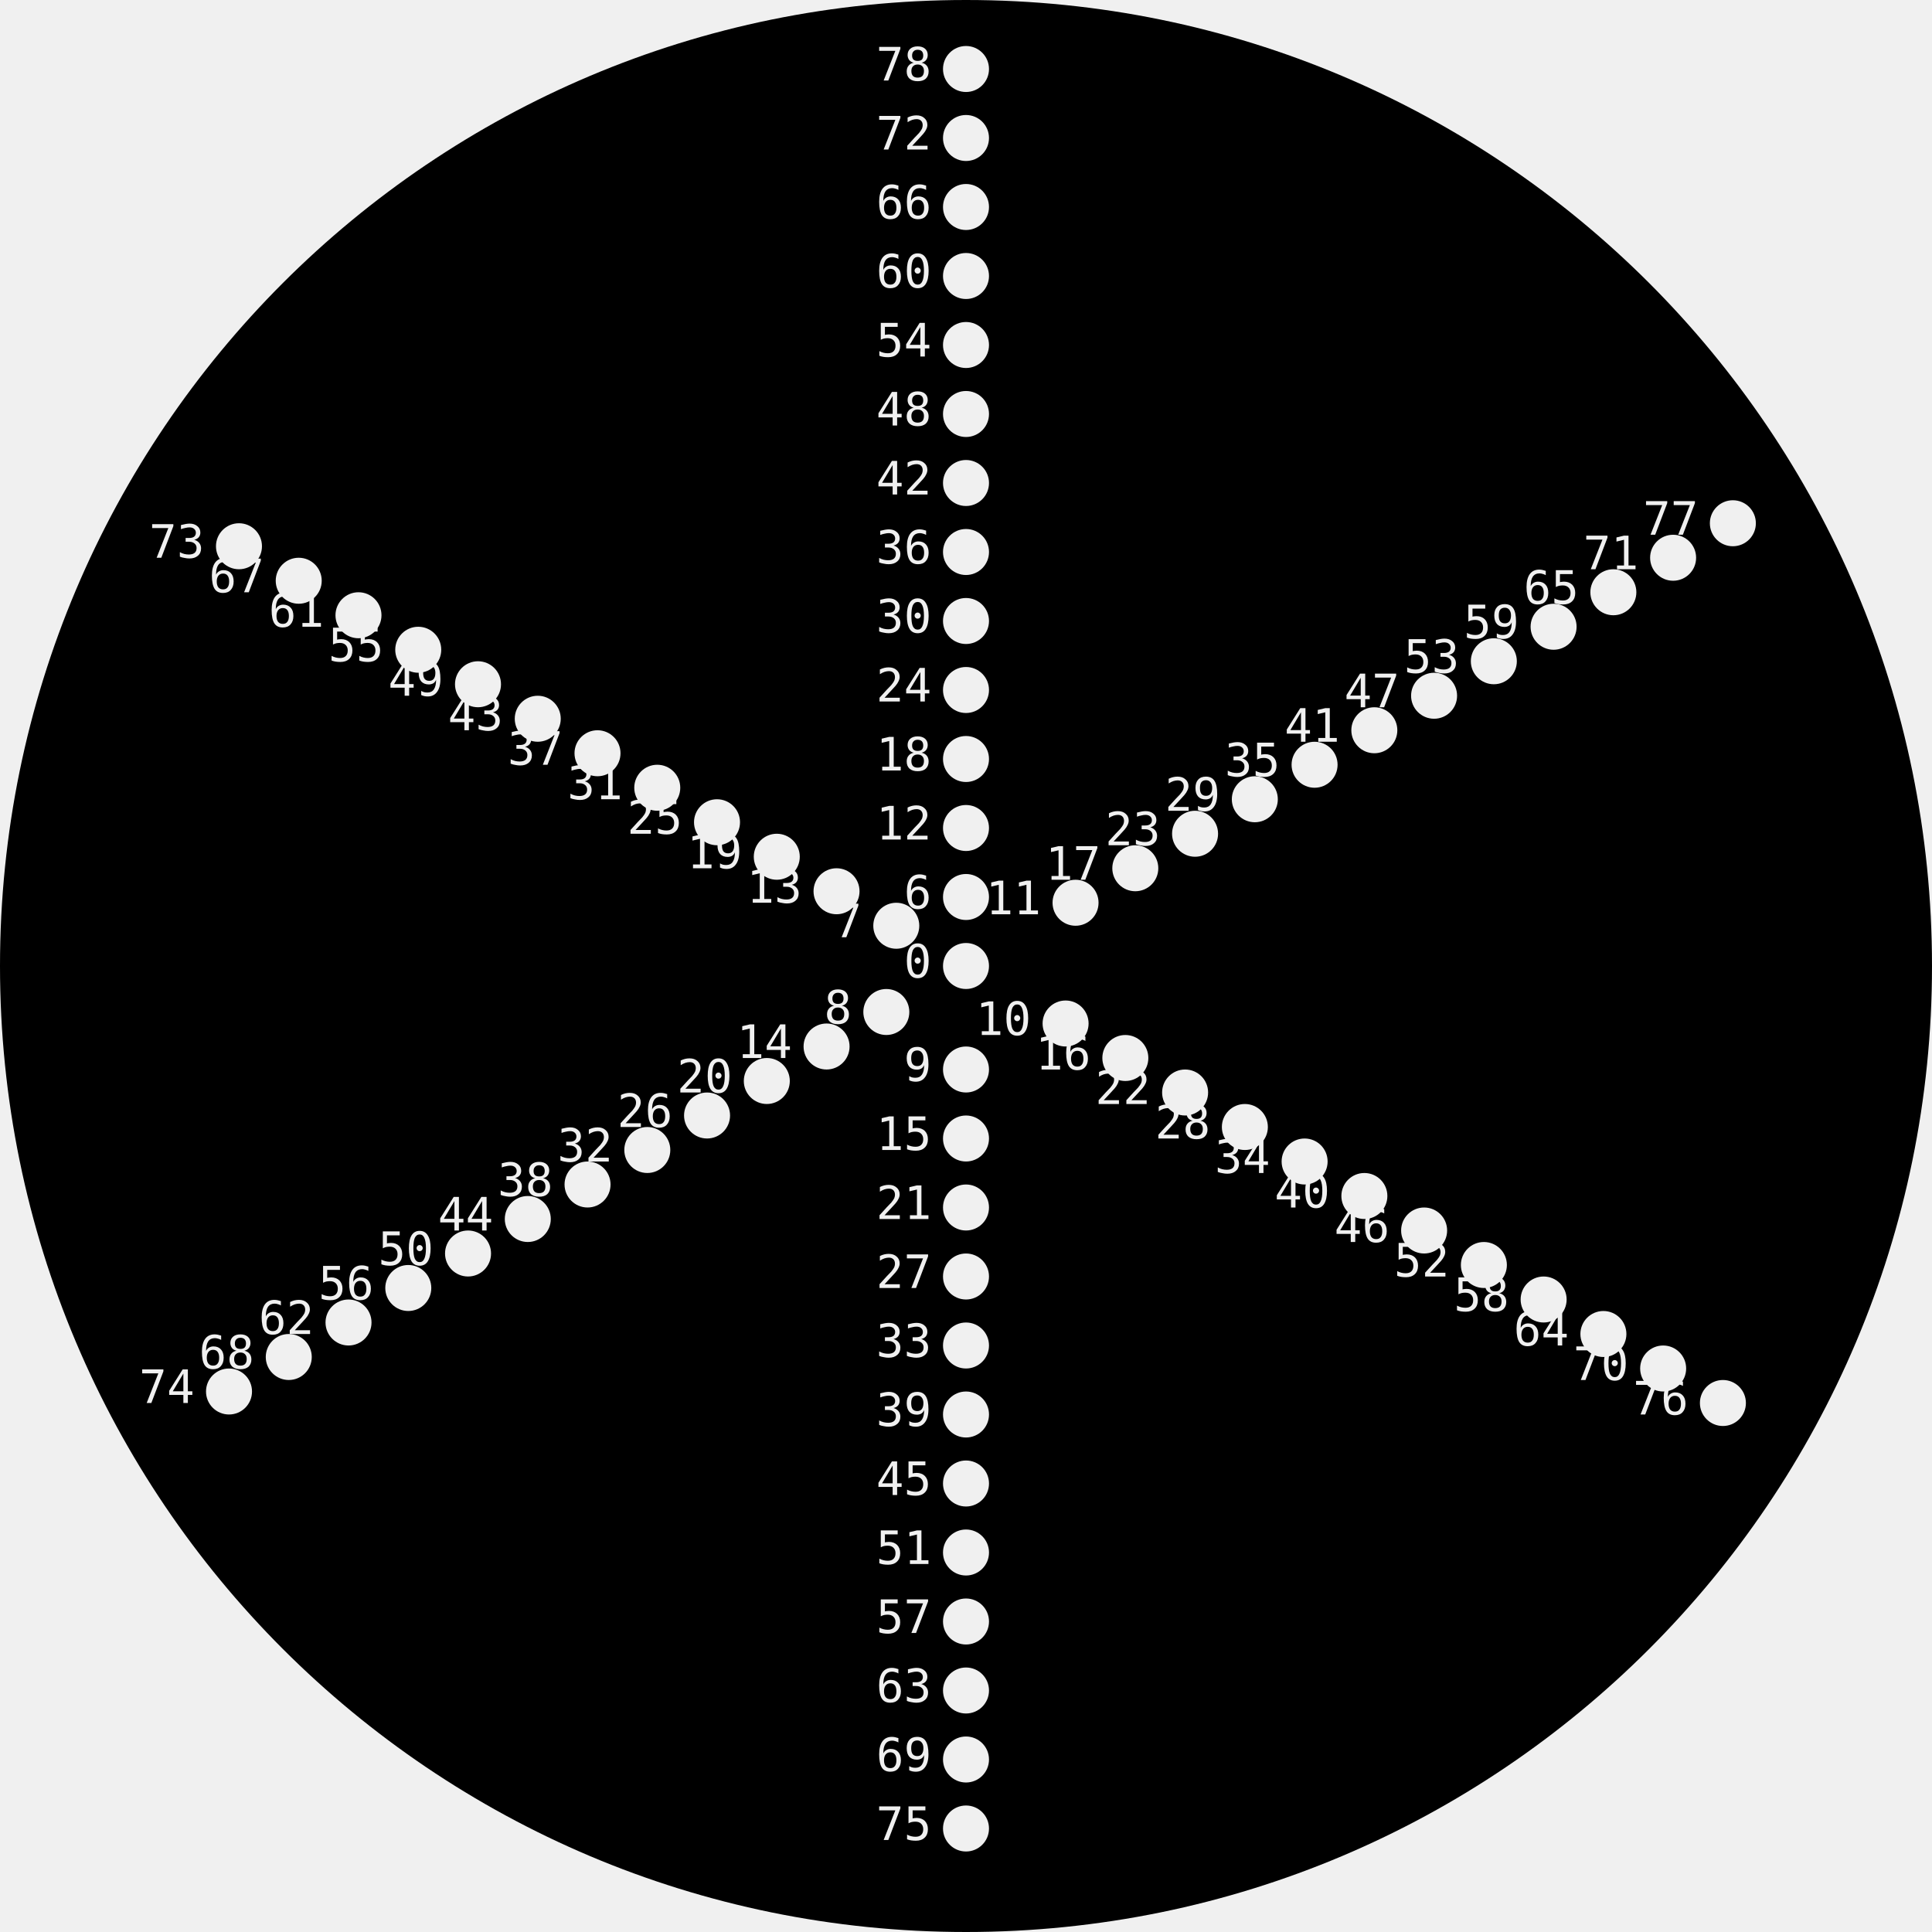
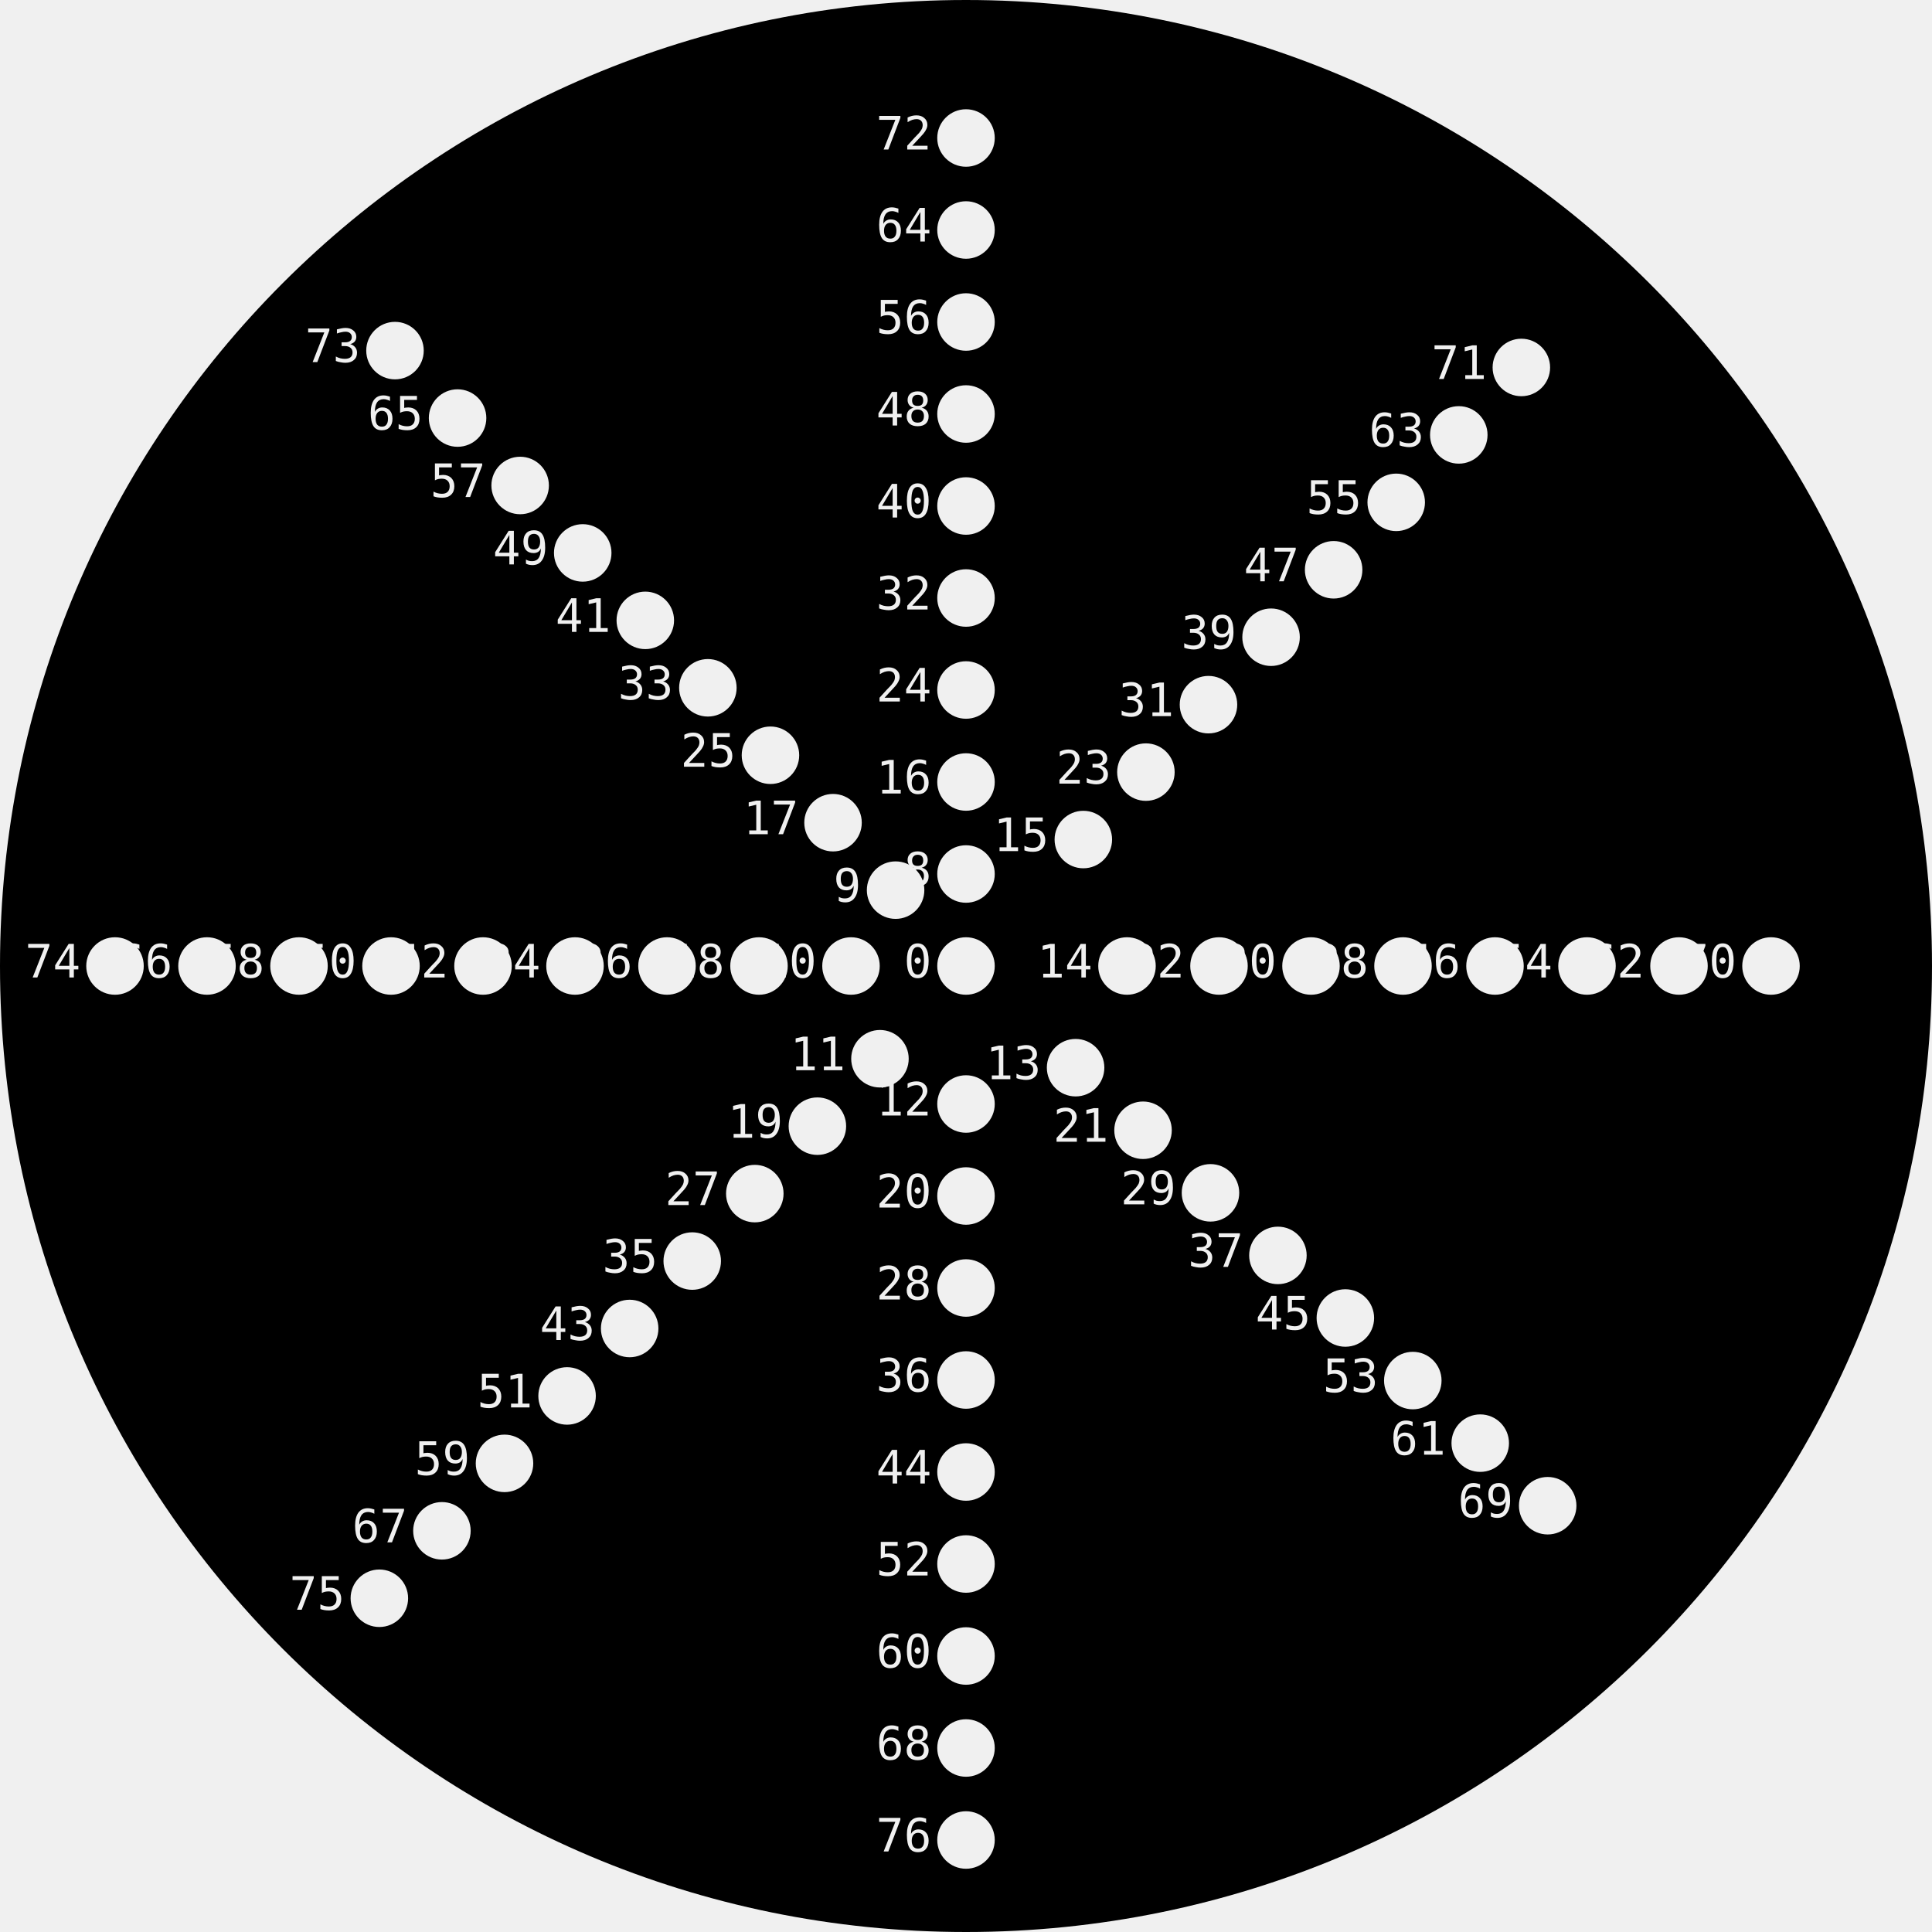
<svg xmlns="http://www.w3.org/2000/svg" xmlns:ns1="http://nathanfriend.io/inspiral">
  <style>
    text {
      font-family: monospace;
      font-size: 4px;
    }
  </style>
  <g>
    <mask id="holes">
      <rect width="100%" height="100%" fill="white" />
-       <circle cx="84" cy="84" r="2" ns1:hole-name="0" ns1:hole-text-position-angle="3.141592653589793" ns1:hole-text-rotation-angle="0" />
+       <circle cx="84" cy="84" r="2.5" ns1:hole-name="0" ns1:hole-text-position-angle="3.141592653589793" ns1:hole-text-rotation-angle="0" />
      <text x="81" y="85" text-anchor="end">0</text>
-       <circle cx="84" cy="78" r="2" ns1:hole-name="6" ns1:hole-text-position-angle="3.141592653589793" ns1:hole-text-rotation-angle="0" />
-       <text x="81" y="79" text-anchor="end">6</text>
-       <circle cx="84" cy="72" r="2" ns1:hole-name="12" ns1:hole-text-position-angle="3.141592653589793" ns1:hole-text-rotation-angle="0" />
-       <text x="81" y="73" text-anchor="end">12</text>
-       <circle cx="84" cy="66" r="2" ns1:hole-name="18" ns1:hole-text-position-angle="3.141592653589793" ns1:hole-text-rotation-angle="0" />
-       <text x="81" y="67" text-anchor="end">18</text>
-       <circle cx="84" cy="60" r="2" ns1:hole-name="24" ns1:hole-text-position-angle="3.141592653589793" ns1:hole-text-rotation-angle="0" />
+       <circle cx="84" cy="76" r="2.5" ns1:hole-name="8" ns1:hole-text-position-angle="3.141592653589793" ns1:hole-text-rotation-angle="0" />
+       <text x="81" y="77" text-anchor="end">8</text>
+       <circle cx="84" cy="68" r="2.5" ns1:hole-name="16" ns1:hole-text-position-angle="3.141592653589793" ns1:hole-text-rotation-angle="0" />
+       <text x="81" y="69" text-anchor="end">16</text>
+       <circle cx="84" cy="60" r="2.5" ns1:hole-name="24" ns1:hole-text-position-angle="3.141592653589793" ns1:hole-text-rotation-angle="0" />
      <text x="81" y="61" text-anchor="end">24</text>
-       <circle cx="84" cy="54" r="2" ns1:hole-name="30" ns1:hole-text-position-angle="3.141592653589793" ns1:hole-text-rotation-angle="0" />
-       <text x="81" y="55" text-anchor="end">30</text>
-       <circle cx="84" cy="48" r="2" ns1:hole-name="36" ns1:hole-text-position-angle="3.141592653589793" ns1:hole-text-rotation-angle="0" />
-       <text x="81" y="49" text-anchor="end">36</text>
-       <circle cx="84" cy="42" r="2" ns1:hole-name="42" ns1:hole-text-position-angle="3.141592653589793" ns1:hole-text-rotation-angle="0" />
-       <text x="81" y="43" text-anchor="end">42</text>
-       <circle cx="84" cy="36" r="2" ns1:hole-name="48" ns1:hole-text-position-angle="3.141592653589793" ns1:hole-text-rotation-angle="0" />
+       <circle cx="84" cy="52" r="2.5" ns1:hole-name="32" ns1:hole-text-position-angle="3.141592653589793" ns1:hole-text-rotation-angle="0" />
+       <text x="81" y="53" text-anchor="end">32</text>
+       <circle cx="84" cy="44" r="2.5" ns1:hole-name="40" ns1:hole-text-position-angle="3.141592653589793" ns1:hole-text-rotation-angle="0" />
+       <text x="81" y="45" text-anchor="end">40</text>
+       <circle cx="84" cy="36" r="2.5" ns1:hole-name="48" ns1:hole-text-position-angle="3.141592653589793" ns1:hole-text-rotation-angle="0" />
      <text x="81" y="37" text-anchor="end">48</text>
-       <circle cx="84" cy="30" r="2" ns1:hole-name="54" ns1:hole-text-position-angle="3.141592653589793" ns1:hole-text-rotation-angle="0" />
-       <text x="81" y="31" text-anchor="end">54</text>
-       <circle cx="84" cy="24" r="2" ns1:hole-name="60" ns1:hole-text-position-angle="3.141592653589793" ns1:hole-text-rotation-angle="0" />
-       <text x="81" y="25" text-anchor="end">60</text>
-       <circle cx="84" cy="18" r="2" ns1:hole-name="66" ns1:hole-text-position-angle="3.141592653589793" ns1:hole-text-rotation-angle="0" />
-       <text x="81" y="19" text-anchor="end">66</text>
-       <circle cx="84" cy="12" r="2" ns1:hole-name="72" ns1:hole-text-position-angle="3.141592653589793" ns1:hole-text-rotation-angle="0" />
+       <circle cx="84" cy="28" r="2.5" ns1:hole-name="56" ns1:hole-text-position-angle="3.141592653589793" ns1:hole-text-rotation-angle="0" />
+       <text x="81" y="29" text-anchor="end">56</text>
+       <circle cx="84" cy="20" r="2.5" ns1:hole-name="64" ns1:hole-text-position-angle="3.141592653589793" ns1:hole-text-rotation-angle="0" />
+       <text x="81" y="21" text-anchor="end">64</text>
+       <circle cx="84" cy="12" r="2.5" ns1:hole-name="72" ns1:hole-text-position-angle="3.141592653589793" ns1:hole-text-rotation-angle="0" />
      <text x="81" y="13" text-anchor="end">72</text>
-       <circle cx="84" cy="6" r="2" ns1:hole-name="78" ns1:hole-text-position-angle="3.141592653589793" ns1:hole-text-rotation-angle="0" />
-       <text x="81" y="7" text-anchor="end">78</text>
-       <circle cx="77.938" cy="80.5" r="2" ns1:hole-name="7" ns1:hole-text-position-angle="4.188790204786391" ns1:hole-text-rotation-angle="1.0471975511965979" />
-       <text x="74.938" y="81.5" text-anchor="end">7</text>
-       <circle cx="72.742" cy="77.5" r="2" ns1:hole-name="13" ns1:hole-text-position-angle="4.188790204786391" ns1:hole-text-rotation-angle="1.0471975511965979" />
-       <text x="69.742" y="78.5" text-anchor="end">13</text>
-       <circle cx="67.546" cy="74.5" r="2" ns1:hole-name="19" ns1:hole-text-position-angle="4.188790204786391" ns1:hole-text-rotation-angle="1.0471975511965979" />
-       <text x="64.546" y="75.5" text-anchor="end">19</text>
-       <circle cx="62.349" cy="71.5" r="2" ns1:hole-name="25" ns1:hole-text-position-angle="4.188790204786391" ns1:hole-text-rotation-angle="1.0471975511965979" />
-       <text x="59.349" y="72.5" text-anchor="end">25</text>
-       <circle cx="57.153" cy="68.5" r="2" ns1:hole-name="31" ns1:hole-text-position-angle="4.188790204786391" ns1:hole-text-rotation-angle="1.0471975511965979" />
-       <text x="54.153" y="69.5" text-anchor="end">31</text>
-       <circle cx="51.957" cy="65.5" r="2" ns1:hole-name="37" ns1:hole-text-position-angle="4.188790204786391" ns1:hole-text-rotation-angle="1.0471975511965979" />
-       <text x="48.957" y="66.5" text-anchor="end">37</text>
-       <circle cx="46.761" cy="62.5" r="2" ns1:hole-name="43" ns1:hole-text-position-angle="4.188790204786391" ns1:hole-text-rotation-angle="1.0471975511965979" />
-       <text x="43.761" y="63.5" text-anchor="end">43</text>
-       <circle cx="41.565" cy="59.5" r="2" ns1:hole-name="49" ns1:hole-text-position-angle="4.188790204786391" ns1:hole-text-rotation-angle="1.0471975511965979" />
-       <text x="38.565" y="60.5" text-anchor="end">49</text>
-       <circle cx="36.369" cy="56.5" r="2" ns1:hole-name="55" ns1:hole-text-position-angle="4.188790204786391" ns1:hole-text-rotation-angle="1.0471975511965979" />
-       <text x="33.369" y="57.5" text-anchor="end">55</text>
-       <circle cx="31.172" cy="53.5" r="2" ns1:hole-name="61" ns1:hole-text-position-angle="4.188790204786391" ns1:hole-text-rotation-angle="1.0471975511965979" />
-       <text x="28.172" y="54.5" text-anchor="end">61</text>
-       <circle cx="25.976" cy="50.5" r="2" ns1:hole-name="67" ns1:hole-text-position-angle="4.188790204786391" ns1:hole-text-rotation-angle="1.0471975511965979" />
-       <text x="22.976" y="51.5" text-anchor="end">67</text>
-       <circle cx="20.78" cy="47.5" r="2" ns1:hole-name="73" ns1:hole-text-position-angle="4.188790204786391" ns1:hole-text-rotation-angle="1.0471975511965979" />
-       <text x="17.78" y="48.5" text-anchor="end">73</text>
-       <circle cx="77.072" cy="88" r="2" ns1:hole-name="8" ns1:hole-text-position-angle="5.235987755982989" ns1:hole-text-rotation-angle="2.0943951023931957" />
-       <text x="74.072" y="89" text-anchor="end">8</text>
-       <circle cx="71.876" cy="91" r="2" ns1:hole-name="14" ns1:hole-text-position-angle="5.235987755982989" ns1:hole-text-rotation-angle="2.0943951023931957" />
-       <text x="68.876" y="92" text-anchor="end">14</text>
-       <circle cx="66.679" cy="94" r="2" ns1:hole-name="20" ns1:hole-text-position-angle="5.235987755982989" ns1:hole-text-rotation-angle="2.0943951023931957" />
-       <text x="63.679" y="95" text-anchor="end">20</text>
-       <circle cx="61.483" cy="97" r="2" ns1:hole-name="26" ns1:hole-text-position-angle="5.235987755982989" ns1:hole-text-rotation-angle="2.0943951023931957" />
-       <text x="58.483" y="98" text-anchor="end">26</text>
-       <circle cx="56.287" cy="100" r="2" ns1:hole-name="32" ns1:hole-text-position-angle="5.235987755982989" ns1:hole-text-rotation-angle="2.0943951023931957" />
-       <text x="53.287" y="101" text-anchor="end">32</text>
-       <circle cx="51.091" cy="103" r="2" ns1:hole-name="38" ns1:hole-text-position-angle="5.235987755982989" ns1:hole-text-rotation-angle="2.0943951023931957" />
-       <text x="48.091" y="104" text-anchor="end">38</text>
-       <circle cx="45.895" cy="106" r="2" ns1:hole-name="44" ns1:hole-text-position-angle="5.235987755982989" ns1:hole-text-rotation-angle="2.0943951023931957" />
-       <text x="42.895" y="107" text-anchor="end">44</text>
-       <circle cx="40.699" cy="109" r="2" ns1:hole-name="50" ns1:hole-text-position-angle="5.235987755982989" ns1:hole-text-rotation-angle="2.0943951023931957" />
-       <text x="37.699" y="110" text-anchor="end">50</text>
-       <circle cx="35.503" cy="112" r="2" ns1:hole-name="56" ns1:hole-text-position-angle="5.235987755982989" ns1:hole-text-rotation-angle="2.0943951023931957" />
-       <text x="32.503" y="113" text-anchor="end">56</text>
-       <circle cx="30.306" cy="115" r="2" ns1:hole-name="62" ns1:hole-text-position-angle="5.235987755982989" ns1:hole-text-rotation-angle="2.0943951023931957" />
-       <text x="27.306" y="116" text-anchor="end">62</text>
-       <circle cx="25.11" cy="118" r="2" ns1:hole-name="68" ns1:hole-text-position-angle="5.235987755982989" ns1:hole-text-rotation-angle="2.0943951023931957" />
-       <text x="22.11" y="119" text-anchor="end">68</text>
-       <circle cx="19.914" cy="121" r="2" ns1:hole-name="74" ns1:hole-text-position-angle="5.235987755982989" ns1:hole-text-rotation-angle="2.0943951023931957" />
-       <text x="16.914" y="122" text-anchor="end">74</text>
-       <circle cx="84" cy="93" r="2" ns1:hole-name="9" ns1:hole-text-position-angle="6.283185307179586" ns1:hole-text-rotation-angle="3.141592653589793" />
-       <text x="81" y="94" text-anchor="end">9</text>
-       <circle cx="84" cy="99" r="2" ns1:hole-name="15" ns1:hole-text-position-angle="6.283185307179586" ns1:hole-text-rotation-angle="3.141592653589793" />
-       <text x="81" y="100" text-anchor="end">15</text>
-       <circle cx="84" cy="105" r="2" ns1:hole-name="21" ns1:hole-text-position-angle="6.283185307179586" ns1:hole-text-rotation-angle="3.141592653589793" />
-       <text x="81" y="106" text-anchor="end">21</text>
-       <circle cx="84" cy="111" r="2" ns1:hole-name="27" ns1:hole-text-position-angle="6.283185307179586" ns1:hole-text-rotation-angle="3.141592653589793" />
-       <text x="81" y="112" text-anchor="end">27</text>
-       <circle cx="84" cy="117" r="2" ns1:hole-name="33" ns1:hole-text-position-angle="6.283185307179586" ns1:hole-text-rotation-angle="3.141592653589793" />
-       <text x="81" y="118" text-anchor="end">33</text>
-       <circle cx="84" cy="123" r="2" ns1:hole-name="39" ns1:hole-text-position-angle="6.283185307179586" ns1:hole-text-rotation-angle="3.141592653589793" />
-       <text x="81" y="124" text-anchor="end">39</text>
-       <circle cx="84" cy="129" r="2" ns1:hole-name="45" ns1:hole-text-position-angle="6.283185307179586" ns1:hole-text-rotation-angle="3.141592653589793" />
-       <text x="81" y="130" text-anchor="end">45</text>
-       <circle cx="84" cy="135" r="2" ns1:hole-name="51" ns1:hole-text-position-angle="6.283185307179586" ns1:hole-text-rotation-angle="3.141592653589793" />
-       <text x="81" y="136" text-anchor="end">51</text>
-       <circle cx="84" cy="141" r="2" ns1:hole-name="57" ns1:hole-text-position-angle="6.283185307179586" ns1:hole-text-rotation-angle="3.141592653589793" />
-       <text x="81" y="142" text-anchor="end">57</text>
-       <circle cx="84" cy="147" r="2" ns1:hole-name="63" ns1:hole-text-position-angle="6.283185307179586" ns1:hole-text-rotation-angle="3.141592653589793" />
-       <text x="81" y="148" text-anchor="end">63</text>
-       <circle cx="84" cy="153" r="2" ns1:hole-name="69" ns1:hole-text-position-angle="6.283185307179586" ns1:hole-text-rotation-angle="3.141592653589793" />
-       <text x="81" y="154" text-anchor="end">69</text>
-       <circle cx="84" cy="159" r="2" ns1:hole-name="75" ns1:hole-text-position-angle="6.283185307179586" ns1:hole-text-rotation-angle="3.141592653589793" />
-       <text x="81" y="160" text-anchor="end">75</text>
-       <circle cx="92.66" cy="89" r="2" ns1:hole-name="10" ns1:hole-text-position-angle="7.3303828583761845" ns1:hole-text-rotation-angle="4.188790204786391" />
-       <text x="89.66" y="90" text-anchor="end">10</text>
-       <circle cx="97.856" cy="92" r="2" ns1:hole-name="16" ns1:hole-text-position-angle="7.3303828583761845" ns1:hole-text-rotation-angle="4.188790204786391" />
-       <text x="94.856" y="93" text-anchor="end">16</text>
-       <circle cx="103.053" cy="95" r="2" ns1:hole-name="22" ns1:hole-text-position-angle="7.3303828583761845" ns1:hole-text-rotation-angle="4.188790204786391" />
-       <text x="100.053" y="96" text-anchor="end">22</text>
-       <circle cx="108.249" cy="98" r="2" ns1:hole-name="28" ns1:hole-text-position-angle="7.3303828583761845" ns1:hole-text-rotation-angle="4.188790204786391" />
-       <text x="105.249" y="99" text-anchor="end">28</text>
-       <circle cx="113.445" cy="101" r="2" ns1:hole-name="34" ns1:hole-text-position-angle="7.3303828583761845" ns1:hole-text-rotation-angle="4.188790204786391" />
-       <text x="110.445" y="102" text-anchor="end">34</text>
-       <circle cx="118.641" cy="104" r="2" ns1:hole-name="40" ns1:hole-text-position-angle="7.3303828583761845" ns1:hole-text-rotation-angle="4.188790204786391" />
-       <text x="115.641" y="105" text-anchor="end">40</text>
-       <circle cx="123.837" cy="107" r="2" ns1:hole-name="46" ns1:hole-text-position-angle="7.3303828583761845" ns1:hole-text-rotation-angle="4.188790204786391" />
-       <text x="120.837" y="108" text-anchor="end">46</text>
-       <circle cx="129.033" cy="110" r="2" ns1:hole-name="52" ns1:hole-text-position-angle="7.3303828583761845" ns1:hole-text-rotation-angle="4.188790204786391" />
-       <text x="126.033" y="111" text-anchor="end">52</text>
-       <circle cx="134.229" cy="113" r="2" ns1:hole-name="58" ns1:hole-text-position-angle="7.3303828583761845" ns1:hole-text-rotation-angle="4.188790204786391" />
-       <text x="131.229" y="114" text-anchor="end">58</text>
-       <circle cx="139.426" cy="116" r="2" ns1:hole-name="64" ns1:hole-text-position-angle="7.3303828583761845" ns1:hole-text-rotation-angle="4.188790204786391" />
-       <text x="136.426" y="117" text-anchor="end">64</text>
-       <circle cx="144.622" cy="119" r="2" ns1:hole-name="70" ns1:hole-text-position-angle="7.3303828583761845" ns1:hole-text-rotation-angle="4.188790204786391" />
-       <text x="141.622" y="120" text-anchor="end">70</text>
-       <circle cx="149.818" cy="122" r="2" ns1:hole-name="76" ns1:hole-text-position-angle="7.3303828583761845" ns1:hole-text-rotation-angle="4.188790204786391" />
-       <text x="146.818" y="123" text-anchor="end">76</text>
-       <circle cx="93.526" cy="78.5" r="2" ns1:hole-name="11" ns1:hole-text-position-angle="8.377580409572783" ns1:hole-text-rotation-angle="5.235987755982989" />
-       <text x="90.526" y="79.5" text-anchor="end">11</text>
-       <circle cx="98.722" cy="75.5" r="2" ns1:hole-name="17" ns1:hole-text-position-angle="8.377580409572783" ns1:hole-text-rotation-angle="5.235987755982989" />
-       <text x="95.722" y="76.5" text-anchor="end">17</text>
-       <circle cx="103.919" cy="72.5" r="2" ns1:hole-name="23" ns1:hole-text-position-angle="8.377580409572783" ns1:hole-text-rotation-angle="5.235987755982989" />
-       <text x="100.919" y="73.5" text-anchor="end">23</text>
-       <circle cx="109.115" cy="69.5" r="2" ns1:hole-name="29" ns1:hole-text-position-angle="8.377580409572783" ns1:hole-text-rotation-angle="5.235987755982989" />
-       <text x="106.115" y="70.5" text-anchor="end">29</text>
-       <circle cx="114.311" cy="66.5" r="2" ns1:hole-name="35" ns1:hole-text-position-angle="8.377580409572783" ns1:hole-text-rotation-angle="5.235987755982989" />
-       <text x="111.311" y="67.5" text-anchor="end">35</text>
-       <circle cx="119.507" cy="63.5" r="2" ns1:hole-name="41" ns1:hole-text-position-angle="8.377580409572783" ns1:hole-text-rotation-angle="5.235987755982989" />
-       <text x="116.507" y="64.5" text-anchor="end">41</text>
-       <circle cx="124.703" cy="60.5" r="2" ns1:hole-name="47" ns1:hole-text-position-angle="8.377580409572783" ns1:hole-text-rotation-angle="5.235987755982989" />
-       <text x="121.703" y="61.5" text-anchor="end">47</text>
-       <circle cx="129.899" cy="57.5" r="2" ns1:hole-name="53" ns1:hole-text-position-angle="8.377580409572783" ns1:hole-text-rotation-angle="5.235987755982989" />
-       <text x="126.899" y="58.5" text-anchor="end">53</text>
-       <circle cx="135.095" cy="54.5" r="2" ns1:hole-name="59" ns1:hole-text-position-angle="8.377580409572783" ns1:hole-text-rotation-angle="5.235987755982989" />
-       <text x="132.095" y="55.5" text-anchor="end">59</text>
-       <circle cx="140.292" cy="51.5" r="2" ns1:hole-name="65" ns1:hole-text-position-angle="8.377580409572783" ns1:hole-text-rotation-angle="5.235987755982989" />
-       <text x="137.292" y="52.5" text-anchor="end">65</text>
-       <circle cx="145.488" cy="48.5" r="2" ns1:hole-name="71" ns1:hole-text-position-angle="8.377580409572783" ns1:hole-text-rotation-angle="5.235987755982989" />
-       <text x="142.488" y="49.5" text-anchor="end">71</text>
-       <circle cx="150.684" cy="45.5" r="2" ns1:hole-name="77" ns1:hole-text-position-angle="8.377580409572783" ns1:hole-text-rotation-angle="5.235987755982989" />
-       <text x="147.684" y="46.5" text-anchor="end">77</text>
+       <circle cx="77.878" cy="77.403" r="2.5" ns1:hole-name="9" ns1:hole-text-position-angle="3.889590904444506" ns1:hole-text-rotation-angle="0.7479982508547129" />
+       <text x="74.878" y="78.403" text-anchor="end">9</text>
+       <circle cx="72.437" cy="71.538" r="2.5" ns1:hole-name="17" ns1:hole-text-position-angle="3.889590904444506" ns1:hole-text-rotation-angle="0.7479982508547129" />
+       <text x="69.437" y="72.538" text-anchor="end">17</text>
+       <circle cx="66.996" cy="65.674" r="2.5" ns1:hole-name="25" ns1:hole-text-position-angle="3.889590904444506" ns1:hole-text-rotation-angle="0.7479982508547129" />
+       <text x="63.996" y="66.674" text-anchor="end">25</text>
+       <circle cx="61.554" cy="59.809" r="2.5" ns1:hole-name="33" ns1:hole-text-position-angle="3.889590904444506" ns1:hole-text-rotation-angle="0.7479982508547129" />
+       <text x="58.554" y="60.809" text-anchor="end">33</text>
+       <circle cx="56.113" cy="53.945" r="2.5" ns1:hole-name="41" ns1:hole-text-position-angle="3.889590904444506" ns1:hole-text-rotation-angle="0.7479982508547129" />
+       <text x="53.113" y="54.945" text-anchor="end">41</text>
+       <circle cx="50.672" cy="48.08" r="2.5" ns1:hole-name="49" ns1:hole-text-position-angle="3.889590904444506" ns1:hole-text-rotation-angle="0.7479982508547129" />
+       <text x="47.672" y="49.08" text-anchor="end">49</text>
+       <circle cx="45.23" cy="42.216" r="2.5" ns1:hole-name="57" ns1:hole-text-position-angle="3.889590904444506" ns1:hole-text-rotation-angle="0.7479982508547129" />
+       <text x="42.23" y="43.216" text-anchor="end">57</text>
+       <circle cx="39.789" cy="36.352" r="2.5" ns1:hole-name="65" ns1:hole-text-position-angle="3.889590904444506" ns1:hole-text-rotation-angle="0.7479982508547129" />
+       <text x="36.789" y="37.352" text-anchor="end">65</text>
+       <circle cx="34.347" cy="30.487" r="2.5" ns1:hole-name="73" ns1:hole-text-position-angle="3.889590904444506" ns1:hole-text-rotation-angle="0.7479982508547129" />
+       <text x="31.347" y="31.487" text-anchor="end">73</text>
+       <circle cx="74" cy="84" r="2.5" ns1:hole-name="10" ns1:hole-text-position-angle="4.71238898038469" ns1:hole-text-rotation-angle="1.5707963267948966" />
+       <text x="71" y="85" text-anchor="end">10</text>
+       <circle cx="66" cy="84" r="2.5" ns1:hole-name="18" ns1:hole-text-position-angle="4.71238898038469" ns1:hole-text-rotation-angle="1.5707963267948966" />
+       <text x="63" y="85" text-anchor="end">18</text>
+       <circle cx="58" cy="84" r="2.5" ns1:hole-name="26" ns1:hole-text-position-angle="4.71238898038469" ns1:hole-text-rotation-angle="1.5707963267948966" />
+       <text x="55" y="85" text-anchor="end">26</text>
+       <circle cx="50" cy="84" r="2.5" ns1:hole-name="34" ns1:hole-text-position-angle="4.71238898038469" ns1:hole-text-rotation-angle="1.5707963267948966" />
+       <text x="47" y="85" text-anchor="end">34</text>
+       <circle cx="42" cy="84" r="2.5" ns1:hole-name="42" ns1:hole-text-position-angle="4.71238898038469" ns1:hole-text-rotation-angle="1.5707963267948966" />
+       <text x="39" y="85" text-anchor="end">42</text>
+       <circle cx="34" cy="84" r="2.5" ns1:hole-name="50" ns1:hole-text-position-angle="4.71238898038469" ns1:hole-text-rotation-angle="1.5707963267948966" />
+       <text x="31" y="85" text-anchor="end">50</text>
+       <circle cx="26" cy="84" r="2.5" ns1:hole-name="58" ns1:hole-text-position-angle="4.71238898038469" ns1:hole-text-rotation-angle="1.5707963267948966" />
+       <text x="23" y="85" text-anchor="end">58</text>
+       <circle cx="18" cy="84" r="2.5" ns1:hole-name="66" ns1:hole-text-position-angle="4.71238898038469" ns1:hole-text-rotation-angle="1.5707963267948966" />
+       <text x="15" y="85" text-anchor="end">66</text>
+       <circle cx="10" cy="84" r="2.5" ns1:hole-name="74" ns1:hole-text-position-angle="4.71238898038469" ns1:hole-text-rotation-angle="1.5707963267948966" />
+       <text x="7" y="85" text-anchor="end">74</text>
+       <circle cx="76.518" cy="92.064" r="2.5" ns1:hole-name="11" ns1:hole-text-position-angle="5.535187056324874" ns1:hole-text-rotation-angle="2.3935944027350806" />
+       <text x="73.518" y="93.064" text-anchor="end">11</text>
+       <circle cx="71.077" cy="97.928" r="2.5" ns1:hole-name="19" ns1:hole-text-position-angle="5.535187056324874" ns1:hole-text-rotation-angle="2.3935944027350806" />
+       <text x="68.077" y="98.928" text-anchor="end">19</text>
+       <circle cx="65.635" cy="103.792" r="2.5" ns1:hole-name="27" ns1:hole-text-position-angle="5.535187056324874" ns1:hole-text-rotation-angle="2.3935944027350806" />
+       <text x="62.635" y="104.792" text-anchor="end">27</text>
+       <circle cx="60.194" cy="109.657" r="2.5" ns1:hole-name="35" ns1:hole-text-position-angle="5.535187056324874" ns1:hole-text-rotation-angle="2.3935944027350806" />
+       <text x="57.194" y="110.657" text-anchor="end">35</text>
+       <circle cx="54.753" cy="115.521" r="2.5" ns1:hole-name="43" ns1:hole-text-position-angle="5.535187056324874" ns1:hole-text-rotation-angle="2.3935944027350806" />
+       <text x="51.753" y="116.521" text-anchor="end">43</text>
+       <circle cx="49.311" cy="121.386" r="2.5" ns1:hole-name="51" ns1:hole-text-position-angle="5.535187056324874" ns1:hole-text-rotation-angle="2.3935944027350806" />
+       <text x="46.311" y="122.386" text-anchor="end">51</text>
+       <circle cx="43.87" cy="127.25" r="2.5" ns1:hole-name="59" ns1:hole-text-position-angle="5.535187056324874" ns1:hole-text-rotation-angle="2.3935944027350806" />
+       <text x="40.87" y="128.25" text-anchor="end">59</text>
+       <circle cx="38.428" cy="133.114" r="2.5" ns1:hole-name="67" ns1:hole-text-position-angle="5.535187056324874" ns1:hole-text-rotation-angle="2.3935944027350806" />
+       <text x="35.428" y="134.114" text-anchor="end">67</text>
+       <circle cx="32.987" cy="138.979" r="2.5" ns1:hole-name="75" ns1:hole-text-position-angle="5.535187056324874" ns1:hole-text-rotation-angle="2.3935944027350806" />
+       <text x="29.987" y="139.979" text-anchor="end">75</text>
+       <circle cx="84" cy="96" r="2.5" ns1:hole-name="12" ns1:hole-text-position-angle="6.283185307179586" ns1:hole-text-rotation-angle="3.141592653589793" />
+       <text x="81" y="97" text-anchor="end">12</text>
+       <circle cx="84" cy="104" r="2.5" ns1:hole-name="20" ns1:hole-text-position-angle="6.283185307179586" ns1:hole-text-rotation-angle="3.141592653589793" />
+       <text x="81" y="105" text-anchor="end">20</text>
+       <circle cx="84" cy="112" r="2.5" ns1:hole-name="28" ns1:hole-text-position-angle="6.283185307179586" ns1:hole-text-rotation-angle="3.141592653589793" />
+       <text x="81" y="113" text-anchor="end">28</text>
+       <circle cx="84" cy="120" r="2.5" ns1:hole-name="36" ns1:hole-text-position-angle="6.283185307179586" ns1:hole-text-rotation-angle="3.141592653589793" />
+       <text x="81" y="121" text-anchor="end">36</text>
+       <circle cx="84" cy="128" r="2.5" ns1:hole-name="44" ns1:hole-text-position-angle="6.283185307179586" ns1:hole-text-rotation-angle="3.141592653589793" />
+       <text x="81" y="129" text-anchor="end">44</text>
+       <circle cx="84" cy="136" r="2.5" ns1:hole-name="52" ns1:hole-text-position-angle="6.283185307179586" ns1:hole-text-rotation-angle="3.141592653589793" />
+       <text x="81" y="137" text-anchor="end">52</text>
+       <circle cx="84" cy="144" r="2.5" ns1:hole-name="60" ns1:hole-text-position-angle="6.283185307179586" ns1:hole-text-rotation-angle="3.141592653589793" />
+       <text x="81" y="145" text-anchor="end">60</text>
+       <circle cx="84" cy="152" r="2.5" ns1:hole-name="68" ns1:hole-text-position-angle="6.283185307179586" ns1:hole-text-rotation-angle="3.141592653589793" />
+       <text x="81" y="153" text-anchor="end">68</text>
+       <circle cx="84" cy="160" r="2.5" ns1:hole-name="76" ns1:hole-text-position-angle="6.283185307179586" ns1:hole-text-rotation-angle="3.141592653589793" />
+       <text x="81" y="161" text-anchor="end">76</text>
+       <circle cx="93.53" cy="92.842" r="2.5" ns1:hole-name="13" ns1:hole-text-position-angle="7.105983383119771" ns1:hole-text-rotation-angle="3.9643907295299776" />
+       <text x="90.53" y="93.842" text-anchor="end">13</text>
+       <circle cx="99.394" cy="98.284" r="2.5" ns1:hole-name="21" ns1:hole-text-position-angle="7.105983383119771" ns1:hole-text-rotation-angle="3.9643907295299776" />
+       <text x="96.394" y="99.284" text-anchor="end">21</text>
+       <circle cx="105.259" cy="103.725" r="2.5" ns1:hole-name="29" ns1:hole-text-position-angle="7.105983383119771" ns1:hole-text-rotation-angle="3.9643907295299776" />
+       <text x="102.259" y="104.725" text-anchor="end">29</text>
+       <circle cx="111.123" cy="109.166" r="2.5" ns1:hole-name="37" ns1:hole-text-position-angle="7.105983383119771" ns1:hole-text-rotation-angle="3.9643907295299776" />
+       <text x="108.123" y="110.166" text-anchor="end">37</text>
+       <circle cx="116.987" cy="114.608" r="2.5" ns1:hole-name="45" ns1:hole-text-position-angle="7.105983383119771" ns1:hole-text-rotation-angle="3.9643907295299776" />
+       <text x="113.987" y="115.608" text-anchor="end">45</text>
+       <circle cx="122.852" cy="120.049" r="2.5" ns1:hole-name="53" ns1:hole-text-position-angle="7.105983383119771" ns1:hole-text-rotation-angle="3.9643907295299776" />
+       <text x="119.852" y="121.049" text-anchor="end">53</text>
+       <circle cx="128.716" cy="125.491" r="2.5" ns1:hole-name="61" ns1:hole-text-position-angle="7.105983383119771" ns1:hole-text-rotation-angle="3.9643907295299776" />
+       <text x="125.716" y="126.491" text-anchor="end">61</text>
+       <circle cx="134.581" cy="130.932" r="2.5" ns1:hole-name="69" ns1:hole-text-position-angle="7.105983383119771" ns1:hole-text-rotation-angle="3.9643907295299776" />
+       <text x="131.581" y="131.932" text-anchor="end">69</text>
+       <circle cx="98" cy="84" r="2.5" ns1:hole-name="14" ns1:hole-text-position-angle="7.853981633974483" ns1:hole-text-rotation-angle="4.71238898038469" />
+       <text x="95" y="85" text-anchor="end">14</text>
+       <circle cx="106" cy="84" r="2.5" ns1:hole-name="22" ns1:hole-text-position-angle="7.853981633974483" ns1:hole-text-rotation-angle="4.71238898038469" />
+       <text x="103" y="85" text-anchor="end">22</text>
+       <circle cx="114" cy="84" r="2.5" ns1:hole-name="30" ns1:hole-text-position-angle="7.853981633974483" ns1:hole-text-rotation-angle="4.71238898038469" />
+       <text x="111" y="85" text-anchor="end">30</text>
+       <circle cx="122" cy="84" r="2.5" ns1:hole-name="38" ns1:hole-text-position-angle="7.853981633974483" ns1:hole-text-rotation-angle="4.71238898038469" />
+       <text x="119" y="85" text-anchor="end">38</text>
+       <circle cx="130" cy="84" r="2.5" ns1:hole-name="46" ns1:hole-text-position-angle="7.853981633974483" ns1:hole-text-rotation-angle="4.71238898038469" />
+       <text x="127" y="85" text-anchor="end">46</text>
+       <circle cx="138" cy="84" r="2.5" ns1:hole-name="54" ns1:hole-text-position-angle="7.853981633974483" ns1:hole-text-rotation-angle="4.71238898038469" />
+       <text x="135" y="85" text-anchor="end">54</text>
+       <circle cx="146" cy="84" r="2.5" ns1:hole-name="62" ns1:hole-text-position-angle="7.853981633974483" ns1:hole-text-rotation-angle="4.71238898038469" />
+       <text x="143" y="85" text-anchor="end">62</text>
+       <circle cx="154" cy="84" r="2.5" ns1:hole-name="70" ns1:hole-text-position-angle="7.853981633974483" ns1:hole-text-rotation-angle="4.71238898038469" />
+       <text x="151" y="85" text-anchor="end">70</text>
+       <circle cx="94.203" cy="73.004" r="2.5" ns1:hole-name="15" ns1:hole-text-position-angle="8.676779709914667" ns1:hole-text-rotation-angle="5.535187056324874" />
+       <text x="91.203" y="74.004" text-anchor="end">15</text>
+       <circle cx="99.644" cy="67.14" r="2.5" ns1:hole-name="23" ns1:hole-text-position-angle="8.676779709914667" ns1:hole-text-rotation-angle="5.535187056324874" />
+       <text x="96.644" y="68.14" text-anchor="end">23</text>
+       <circle cx="105.085" cy="61.275" r="2.5" ns1:hole-name="31" ns1:hole-text-position-angle="8.676779709914667" ns1:hole-text-rotation-angle="5.535187056324874" />
+       <text x="102.085" y="62.275" text-anchor="end">31</text>
+       <circle cx="110.527" cy="55.411" r="2.5" ns1:hole-name="39" ns1:hole-text-position-angle="8.676779709914667" ns1:hole-text-rotation-angle="5.535187056324874" />
+       <text x="107.527" y="56.411" text-anchor="end">39</text>
+       <circle cx="115.968" cy="49.547" r="2.5" ns1:hole-name="47" ns1:hole-text-position-angle="8.676779709914667" ns1:hole-text-rotation-angle="5.535187056324874" />
+       <text x="112.968" y="50.547" text-anchor="end">47</text>
+       <circle cx="121.41" cy="43.682" r="2.5" ns1:hole-name="55" ns1:hole-text-position-angle="8.676779709914667" ns1:hole-text-rotation-angle="5.535187056324874" />
+       <text x="118.41" y="44.682" text-anchor="end">55</text>
+       <circle cx="126.851" cy="37.818" r="2.5" ns1:hole-name="63" ns1:hole-text-position-angle="8.676779709914667" ns1:hole-text-rotation-angle="5.535187056324874" />
+       <text x="123.851" y="38.818" text-anchor="end">63</text>
+       <circle cx="132.292" cy="31.953" r="2.5" ns1:hole-name="71" ns1:hole-text-position-angle="8.676779709914667" ns1:hole-text-rotation-angle="5.535187056324874" />
+       <text x="129.292" y="32.953" text-anchor="end">71</text>
    </mask>
    <path mask="url(#holes)" d="M 168 84              A 84 84 0 1 0 0 84              A 84 84 0 0 0 168 84              Z" />
  </g>
</svg>
